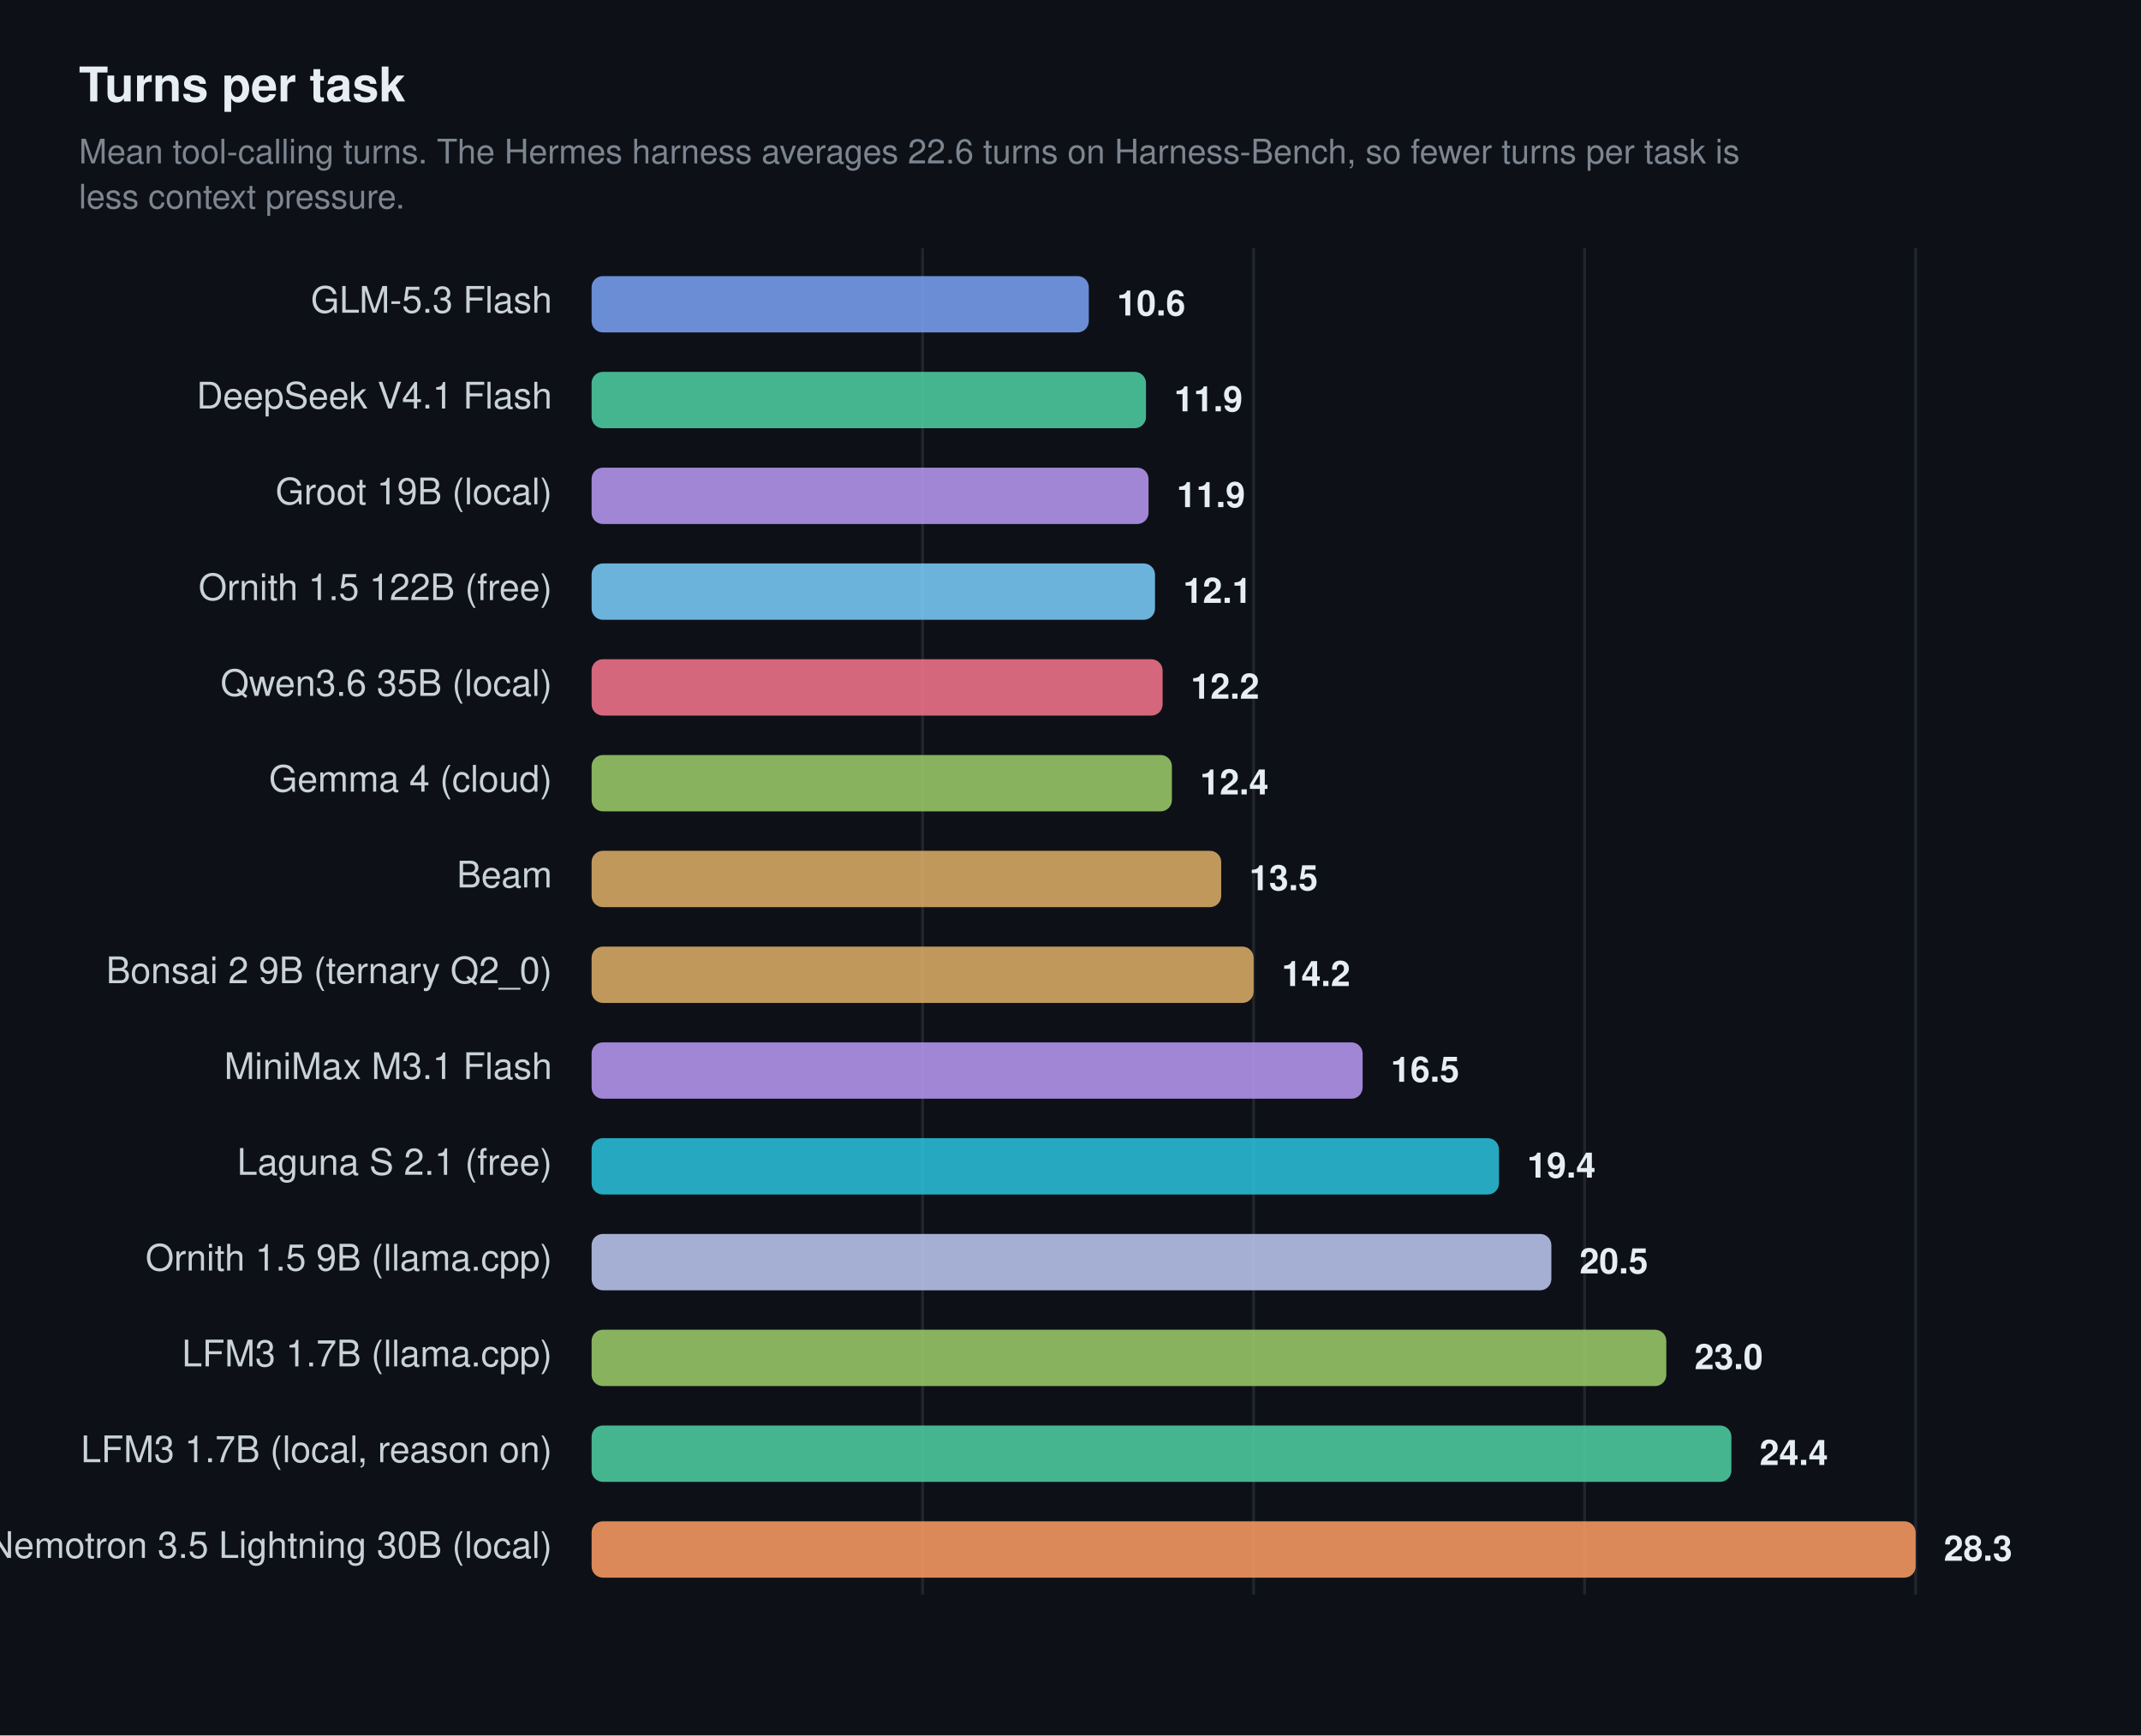
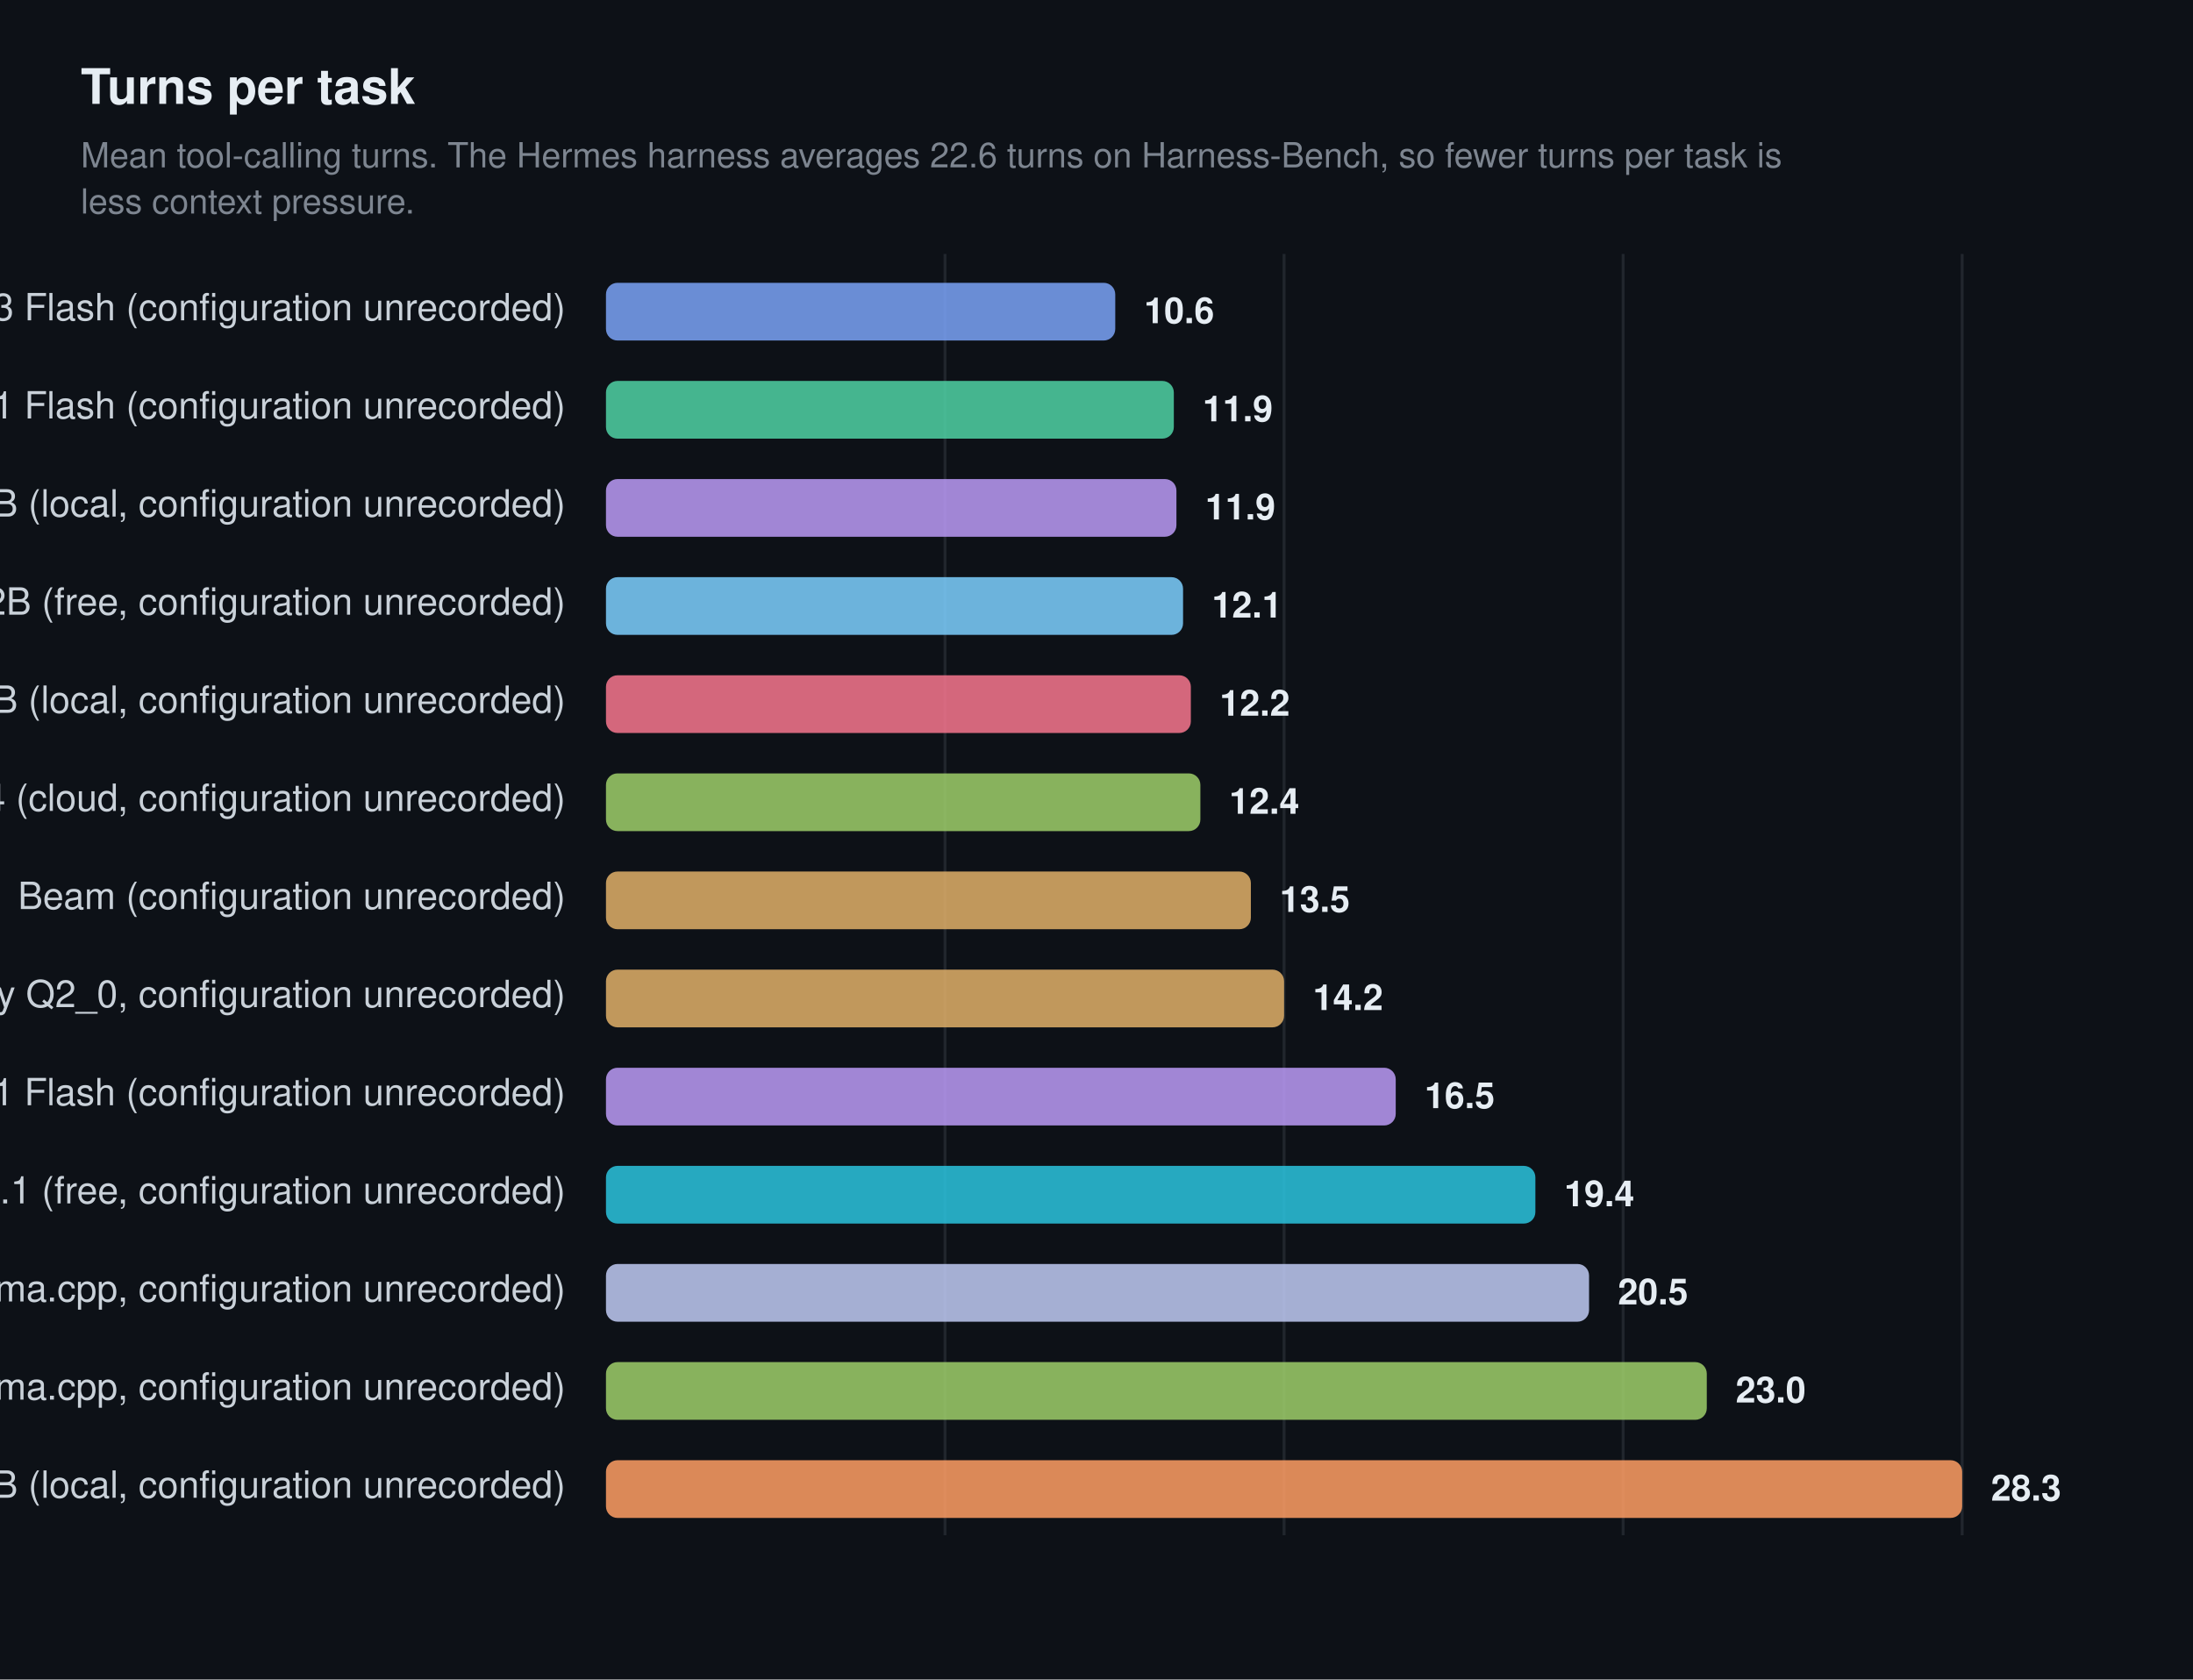
- <svg xmlns="http://www.w3.org/2000/svg" width="760" height="616" viewBox="0 0 760 616" font-family="ui-sans-serif, -apple-system, Segoe UI, Helvetica, Arial, sans-serif">
+ <svg xmlns="http://www.w3.org/2000/svg" width="760" height="582" viewBox="0 0 760 582" font-family="ui-sans-serif, -apple-system, Segoe UI, Helvetica, Arial, sans-serif">
  <rect width="100%" height="100%" fill="#0d1117" />
  <text x="28" y="36" fill="#e6edf3" font-size="17" font-weight="600">Turns per task</text>
  <text x="28" y="58" fill="#7d8590" font-size="12">Mean tool-calling turns. The Hermes harness averages 22.6 turns on Harness-Bench, so fewer turns per task is</text>
  <text x="28" y="74" fill="#7d8590" font-size="12">less context pressure.</text>
-   <line x1="327.5" y1="88" x2="327.5" y2="566" stroke="#21262d" stroke-width="1" />
-   <line x1="445.0" y1="88" x2="445.0" y2="566" stroke="#21262d" stroke-width="1" />
-   <line x1="562.5" y1="88" x2="562.5" y2="566" stroke="#21262d" stroke-width="1" />
-   <line x1="680.0" y1="88" x2="680.0" y2="566" stroke="#21262d" stroke-width="1" />
-   <text x="196" y="111" fill="#c9d1d9" font-size="13" text-anchor="end">GLM-5.3 Flash</text>
+   <line x1="327.5" y1="88" x2="327.5" y2="532" stroke="#21262d" stroke-width="1" />
+   <line x1="445.0" y1="88" x2="445.0" y2="532" stroke="#21262d" stroke-width="1" />
+   <line x1="562.5" y1="88" x2="562.5" y2="532" stroke="#21262d" stroke-width="1" />
+   <line x1="680.0" y1="88" x2="680.0" y2="532" stroke="#21262d" stroke-width="1" />
+   <text x="196" y="111" fill="#c9d1d9" font-size="13" text-anchor="end">GLM-5.3 Flash (configuration unrecorded)</text>
  <rect x="210" y="98" width="176.5" height="20" rx="4" fill="#7aa2f7" opacity="0.85" />
  <text x="396.5" y="112" fill="#e6edf3" font-size="12.5" font-weight="600">10.6</text>
-   <text x="196" y="145" fill="#c9d1d9" font-size="13" text-anchor="end">DeepSeek V4.1 Flash</text>
+   <text x="196" y="145" fill="#c9d1d9" font-size="13" text-anchor="end">DeepSeek V4.1 Flash (configuration unrecorded)</text>
  <rect x="210" y="132" width="196.8" height="20" rx="4" fill="#4fd1a5" opacity="0.85" />
  <text x="416.8" y="146" fill="#e6edf3" font-size="12.5" font-weight="600">11.9</text>
-   <text x="196" y="179" fill="#c9d1d9" font-size="13" text-anchor="end">Groot 19B (local)</text>
+   <text x="196" y="179" fill="#c9d1d9" font-size="13" text-anchor="end">Groot 19B (local, configuration unrecorded)</text>
  <rect x="210" y="166" width="197.7" height="20" rx="4" fill="#bb9af7" opacity="0.85" />
  <text x="417.7" y="180" fill="#e6edf3" font-size="12.5" font-weight="600">11.9</text>
-   <text x="196" y="213" fill="#c9d1d9" font-size="13" text-anchor="end">Ornith 1.5 122B (free)</text>
+   <text x="196" y="213" fill="#c9d1d9" font-size="13" text-anchor="end">Ornith 1.5 122B (free, configuration unrecorded)</text>
  <rect x="210" y="200" width="200.0" height="20" rx="4" fill="#7dcfff" opacity="0.85" />
  <text x="420.0" y="214" fill="#e6edf3" font-size="12.5" font-weight="600">12.1</text>
-   <text x="196" y="247" fill="#c9d1d9" font-size="13" text-anchor="end">Qwen3.6 35B (local)</text>
+   <text x="196" y="247" fill="#c9d1d9" font-size="13" text-anchor="end">Qwen3.6 35B (local, configuration unrecorded)</text>
  <rect x="210" y="234" width="202.7" height="20" rx="4" fill="#f7768e" opacity="0.85" />
  <text x="422.7" y="248" fill="#e6edf3" font-size="12.5" font-weight="600">12.2</text>
-   <text x="196" y="281" fill="#c9d1d9" font-size="13" text-anchor="end">Gemma 4 (cloud)</text>
+   <text x="196" y="281" fill="#c9d1d9" font-size="13" text-anchor="end">Gemma 4 (cloud, configuration unrecorded)</text>
  <rect x="210" y="268" width="206.0" height="20" rx="4" fill="#9ece6a" opacity="0.85" />
  <text x="426.0" y="282" fill="#e6edf3" font-size="12.5" font-weight="600">12.4</text>
-   <text x="196" y="315" fill="#c9d1d9" font-size="13" text-anchor="end">Beam</text>
+   <text x="196" y="315" fill="#c9d1d9" font-size="13" text-anchor="end">Beam (configuration unrecorded)</text>
  <rect x="210" y="302" width="223.5" height="20" rx="4" fill="#e0af68" opacity="0.85" />
  <text x="443.5" y="316" fill="#e6edf3" font-size="12.5" font-weight="600">13.5</text>
-   <text x="196" y="349" fill="#c9d1d9" font-size="13" text-anchor="end">Bonsai 2 9B (ternary Q2_0)</text>
+   <text x="196" y="349" fill="#c9d1d9" font-size="13" text-anchor="end">Bonsai 2 9B (ternary Q2_0, configuration unrecorded)</text>
  <rect x="210" y="336" width="235.0" height="20" rx="4" fill="#e0af68" opacity="0.85" />
  <text x="455.0" y="350" fill="#e6edf3" font-size="12.5" font-weight="600">14.2</text>
-   <text x="196" y="383" fill="#c9d1d9" font-size="13" text-anchor="end">MiniMax M3.1 Flash</text>
+   <text x="196" y="383" fill="#c9d1d9" font-size="13" text-anchor="end">MiniMax M3.1 Flash (configuration unrecorded)</text>
  <rect x="210" y="370" width="273.7" height="20" rx="4" fill="#bb9af7" opacity="0.85" />
  <text x="493.7" y="384" fill="#e6edf3" font-size="12.5" font-weight="600">16.5</text>
-   <text x="196" y="417" fill="#c9d1d9" font-size="13" text-anchor="end">Laguna S 2.1 (free)</text>
+   <text x="196" y="417" fill="#c9d1d9" font-size="13" text-anchor="end">Laguna S 2.1 (free, configuration unrecorded)</text>
  <rect x="210" y="404" width="322.1" height="20" rx="4" fill="#2ac3de" opacity="0.85" />
  <text x="542.1" y="418" fill="#e6edf3" font-size="12.5" font-weight="600">19.4</text>
-   <text x="196" y="451" fill="#c9d1d9" font-size="13" text-anchor="end">Ornith 1.5 9B (llama.cpp)</text>
+   <text x="196" y="451" fill="#c9d1d9" font-size="13" text-anchor="end">Ornith 1.5 9B (llama.cpp, configuration unrecorded)</text>
  <rect x="210" y="438" width="340.7" height="20" rx="4" fill="#c0caf5" opacity="0.85" />
  <text x="560.7" y="452" fill="#e6edf3" font-size="12.5" font-weight="600">20.5</text>
-   <text x="196" y="485" fill="#c9d1d9" font-size="13" text-anchor="end">LFM3 1.7B (llama.cpp)</text>
+   <text x="196" y="485" fill="#c9d1d9" font-size="13" text-anchor="end">LFM3 1.7B (llama.cpp, configuration unrecorded)</text>
  <rect x="210" y="472" width="381.5" height="20" rx="4" fill="#9ece6a" opacity="0.85" />
  <text x="601.5" y="486" fill="#e6edf3" font-size="12.5" font-weight="600">23.0</text>
-   <text x="196" y="519" fill="#c9d1d9" font-size="13" text-anchor="end">LFM3 1.7B (local, reason on)</text>
-   <rect x="210" y="506" width="404.6" height="20" rx="4" fill="#4fd1a5" opacity="0.85" />
-   <text x="624.6" y="520" fill="#e6edf3" font-size="12.5" font-weight="600">24.4</text>
-   <text x="196" y="553" fill="#c9d1d9" font-size="13" text-anchor="end">Nemotron 3.5 Lightning 30B (local)</text>
-   <rect x="210" y="540" width="470.0" height="20" rx="4" fill="#ff9e64" opacity="0.85" />
-   <text x="690.0" y="554" fill="#e6edf3" font-size="12.5" font-weight="600">28.3</text>
+   <text x="196" y="519" fill="#c9d1d9" font-size="13" text-anchor="end">Nemotron 3.5 Lightning 30B (local, configuration unrecorded)</text>
+   <rect x="210" y="506" width="470.0" height="20" rx="4" fill="#ff9e64" opacity="0.85" />
+   <text x="690.0" y="520" fill="#e6edf3" font-size="12.5" font-weight="600">28.3</text>
</svg>
